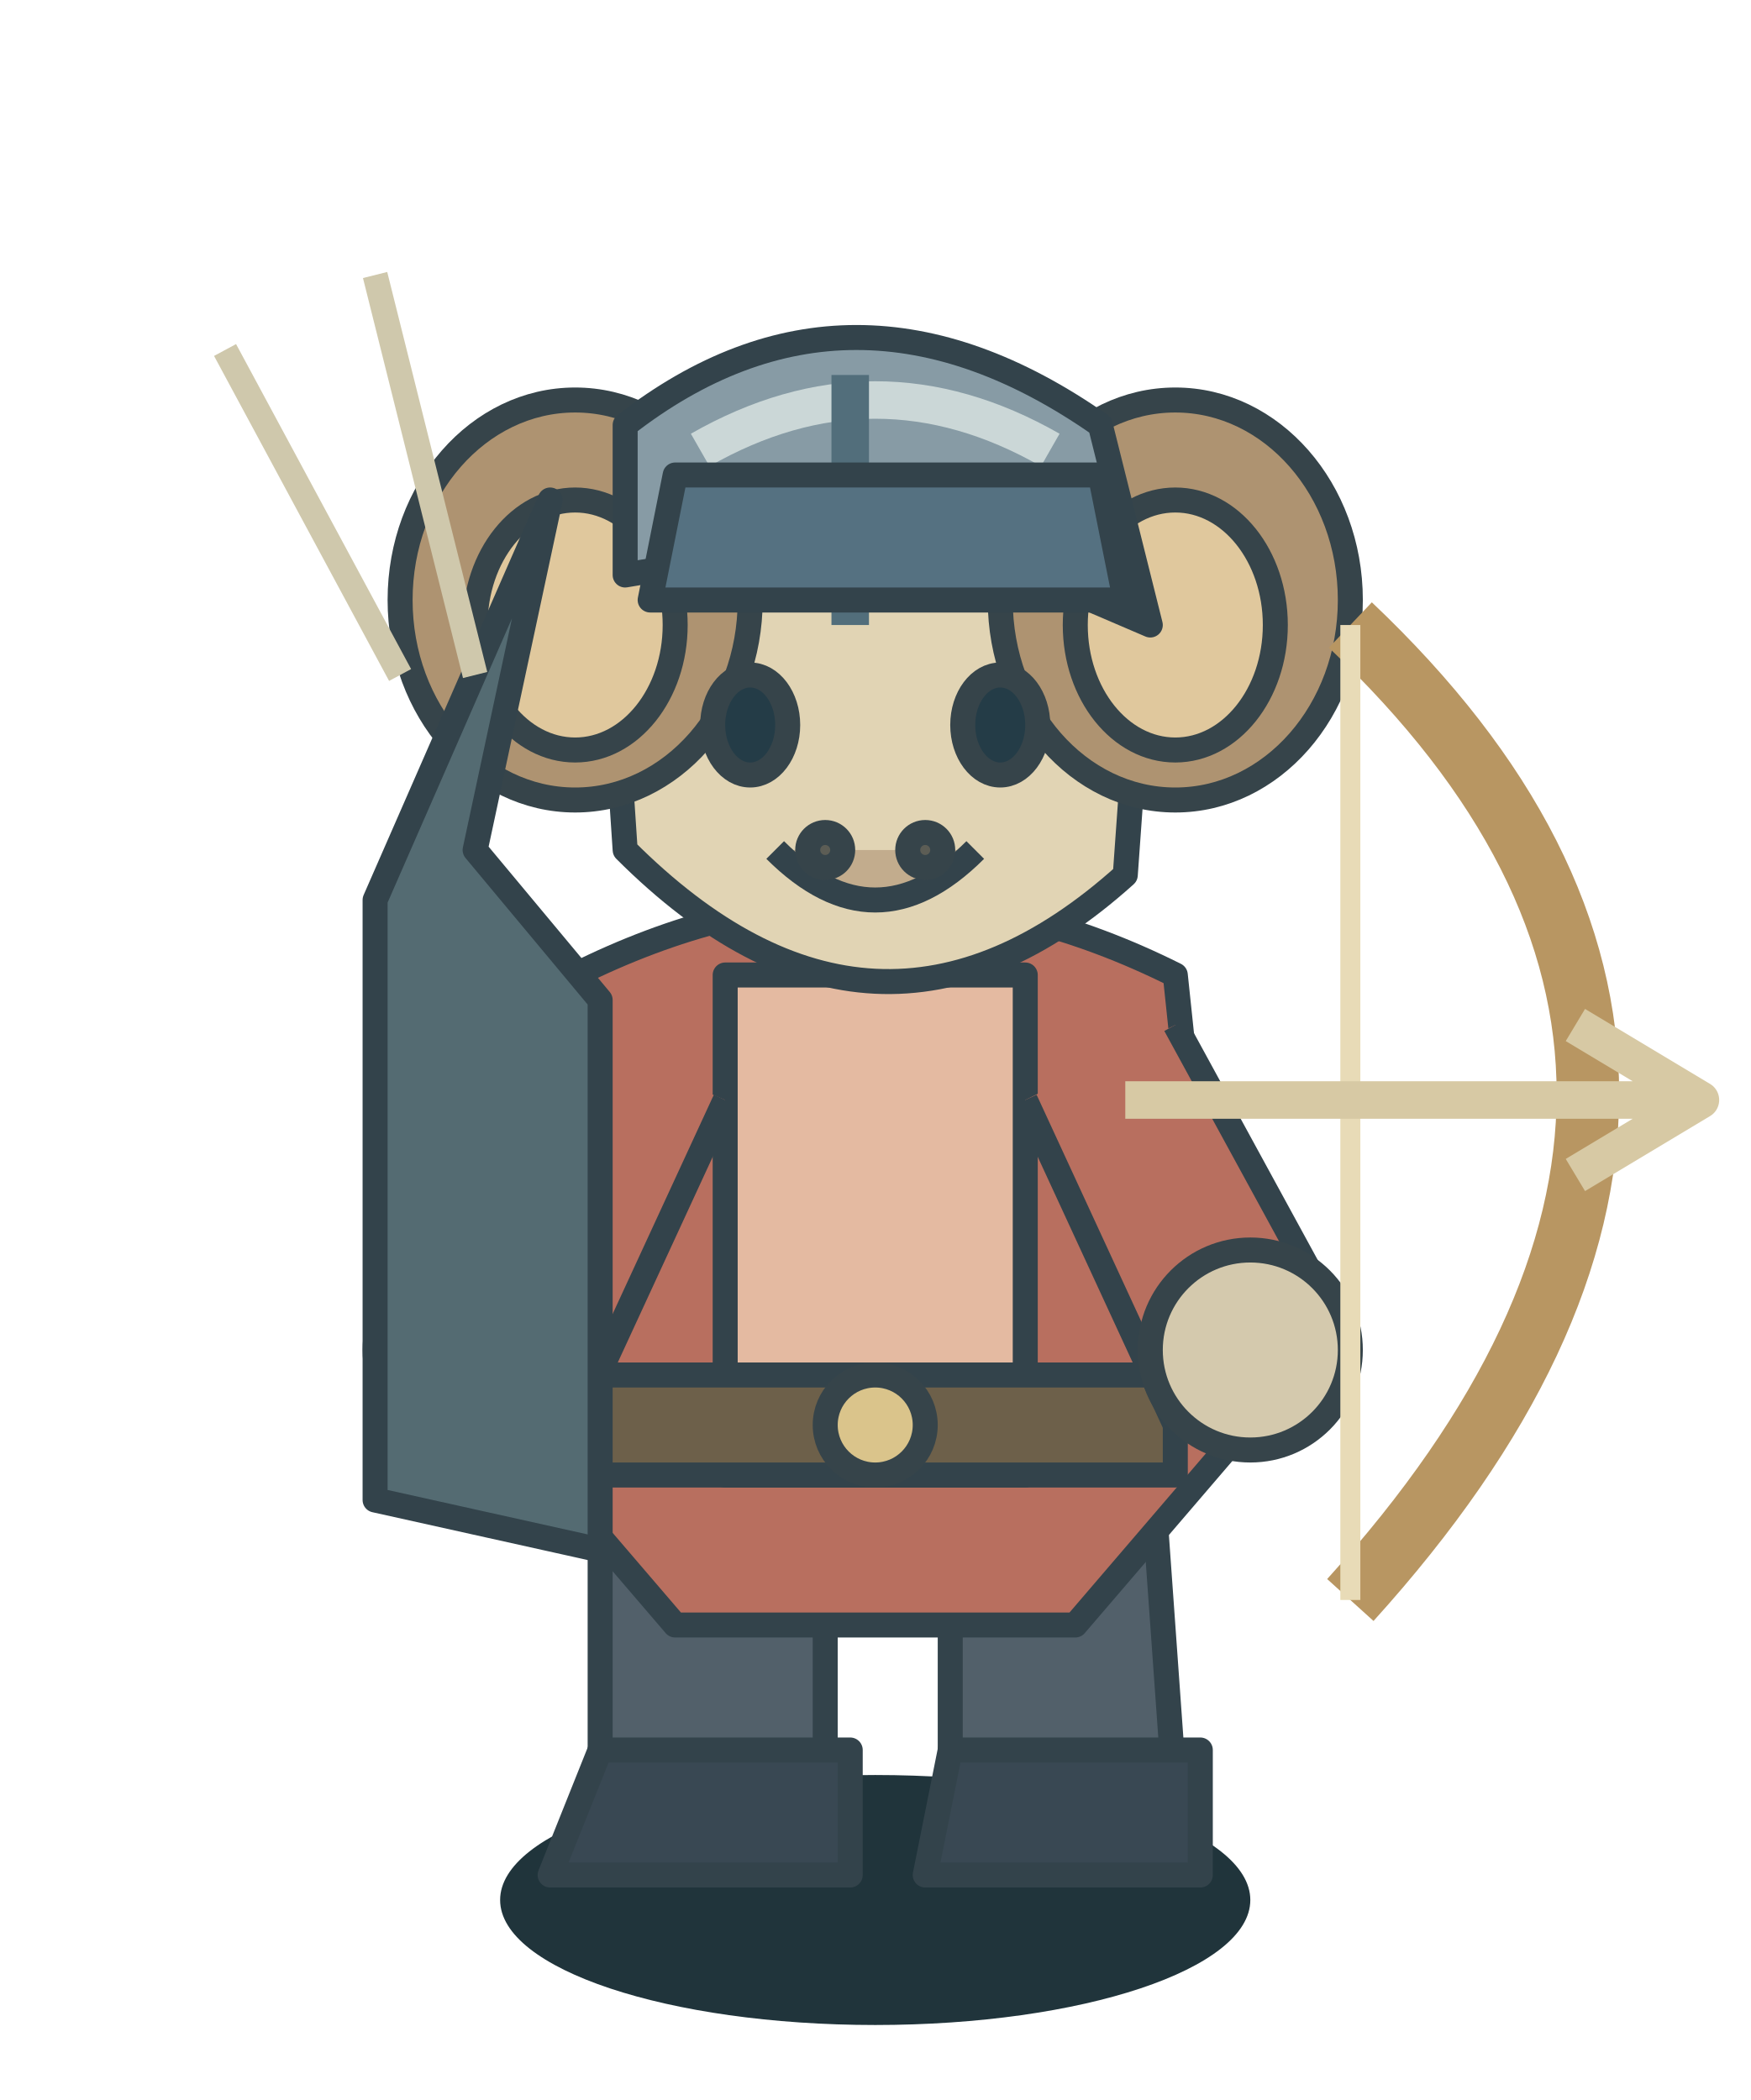
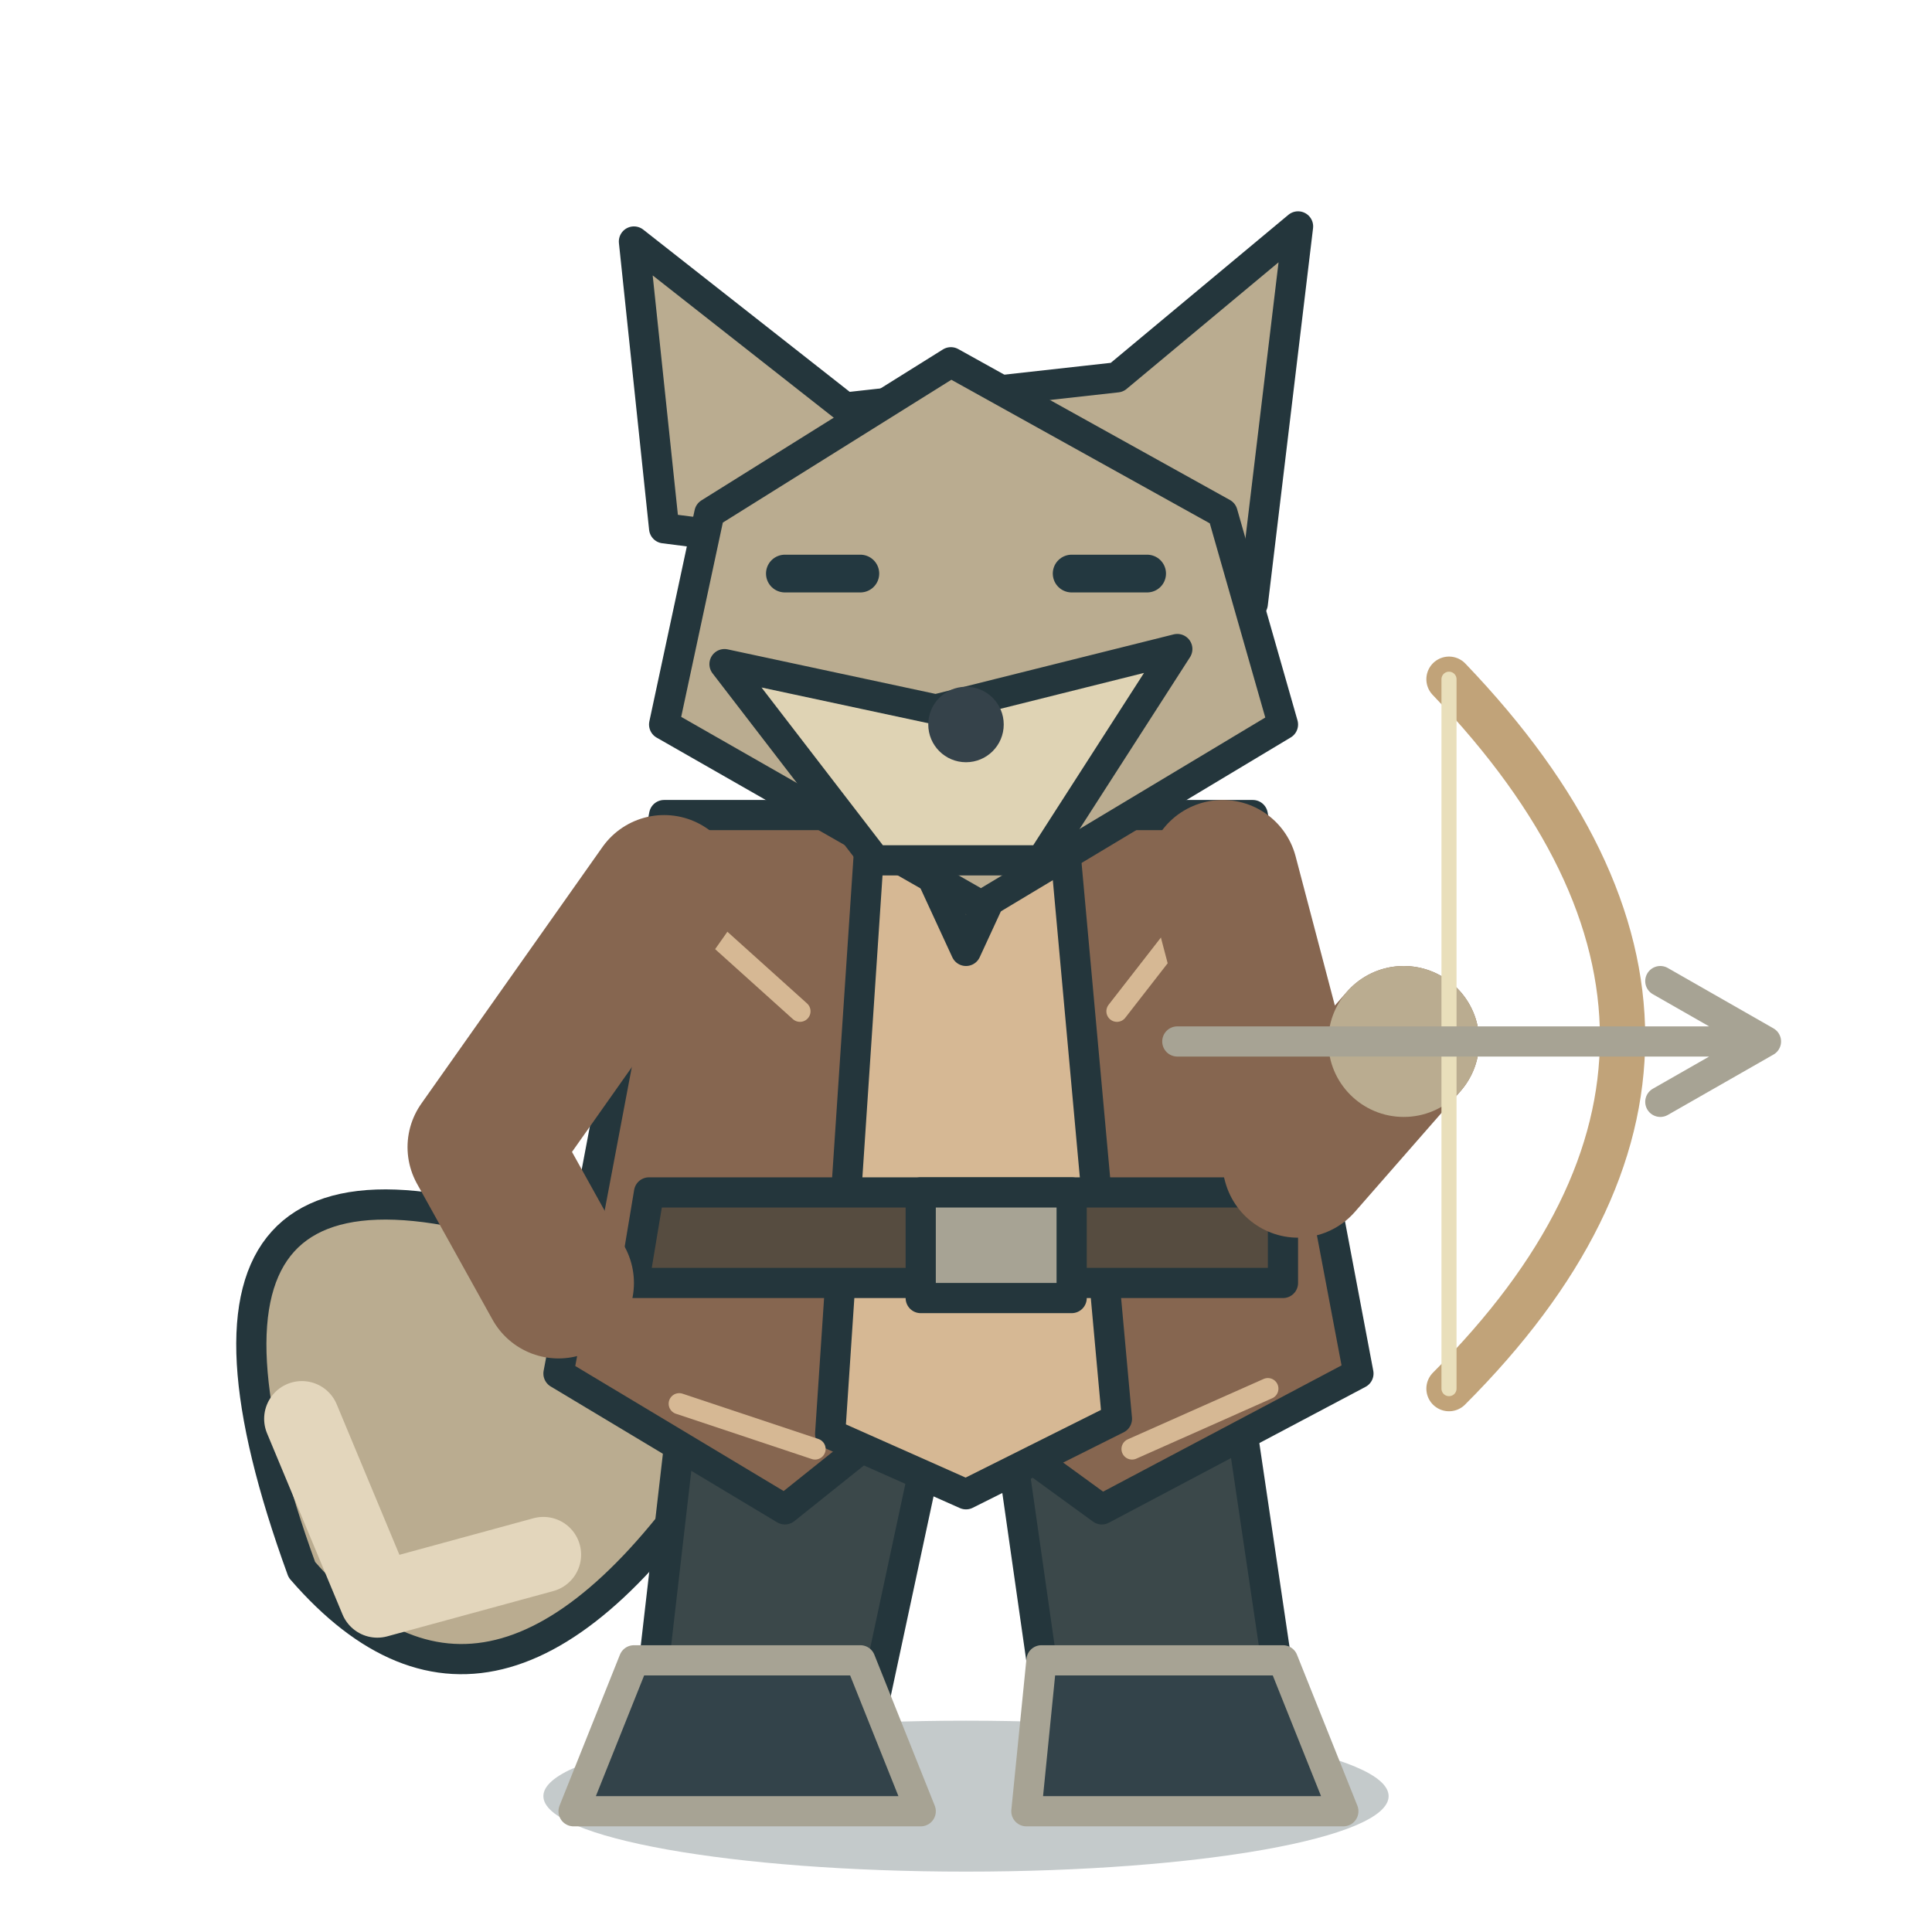
- <svg xmlns="http://www.w3.org/2000/svg" width="140" height="168" viewBox="0 0 70 84">
-   <ellipse cx="35" cy="76" rx="15" ry="5" fill="#20343b" stroke="none" />
-   <path d="M24 59L24 72H33L33 58Z" fill="#52606a" stroke="#33434b" stroke-width="1" stroke-linejoin="round" />
-   <path d="M38 59L38 72H47L46 58Z" fill="#52606a" stroke="#33434b" stroke-width="1" stroke-linejoin="round" />
-   <path d="M24 70H34V75H22Z" fill="#394853" stroke="#33434b" stroke-width="1" stroke-linejoin="round" />
-   <path d="M38 70H48V75H37Z" fill="#394853" stroke="#33434b" stroke-width="1" stroke-linejoin="round" />
-   <path d="M23 39Q35 33 47 39L49 58L43 65H27L21 58Z" fill="#b86f5f" stroke="#33434b" stroke-width="1" stroke-linejoin="round" />
-   <path d="M29 39H41V59H29Z" fill="#e4baa1" stroke="#33434b" stroke-width="1" stroke-linejoin="round" />
-   <path d="M23 55H47V59H23Z" fill="#6d604a" stroke="#33434b" stroke-width="1" stroke-linejoin="round" />
-   <ellipse cx="35" cy="57" rx="2" ry="2" fill="#dac48b" stroke="#36444a" />
-   <path d="M22 41L17 53L23 57L29 44M47 41L53 52L47 57L41 44" fill="#b86f5f" stroke="#33434b" stroke-width="1" stroke-linejoin="round" />
-   <ellipse cx="19" cy="54" rx="4" ry="4" fill="#d4c9ad" stroke="#36444a" />
-   <ellipse cx="50" cy="54" rx="4" ry="4" fill="#d4c9ad" stroke="#36444a" />
-   <path d="M24 19Q34 10 46 21L45 35Q35 44 25 34Z" fill="#e1d4b4" stroke="#33434b" stroke-width="1" stroke-linejoin="round" />
-   <ellipse cx="23" cy="24" rx="7" ry="8" fill="#ae9371" stroke="#36444a" />
-   <ellipse cx="47" cy="24" rx="7" ry="8" fill="#ae9371" stroke="#36444a" />
-   <ellipse cx="23" cy="25" rx="4" ry="5" fill="#e0c89d" stroke="#36444a" />
-   <ellipse cx="47" cy="25" rx="4" ry="5" fill="#e0c89d" stroke="#36444a" />
-   <path d="M25 23V17Q34 10 44 17L46 25L39 22H31Z" fill="#879ba5" stroke="#33434b" stroke-width="1" stroke-linejoin="round" />
-   <path d="M28 18Q35 14 42 18" fill="none" stroke="#cbd7d7" stroke-width="1.5" stroke-linejoin="round" />
-   <path d="M34 15V25" fill="none" stroke="#526e7b" stroke-width="1.5" stroke-linejoin="round" />
-   <ellipse cx="30" cy="29" rx="1.5" ry="2" fill="#243c47" stroke="#36444a" />
-   <ellipse cx="40" cy="29" rx="1.5" ry="2" fill="#243c47" stroke="#36444a" />
-   <path d="M31 34Q35 38 39 34" fill="#c2ac8d" stroke="#33434b" stroke-width="1" stroke-linejoin="round" />
-   <ellipse cx="33" cy="34" rx="0.7" ry="0.7" fill="#5c5d55" stroke="#36444a" />
-   <ellipse cx="37" cy="34" rx="0.7" ry="0.7" fill="#5c5d55" stroke="#36444a" />
-   <path d="M54 25Q73 43 54 64" fill="none" stroke="#b89662" stroke-width="2.5" stroke-linejoin="round" />
-   <path d="M54 25V64" fill="none" stroke="#e8dbb7" stroke-width="0.8" stroke-linejoin="round" />
-   <path d="M45 44H68M63 41L68 44L63 47" fill="none" stroke="#d7c9a4" stroke-width="1.5" stroke-linejoin="round" />
-   <path d="M22 20L15 36V60L24 62V40L19 34Z" fill="#546b72" stroke="#33434b" stroke-width="1" stroke-linejoin="round" />
-   <path d="M16 27L9 14M19 27L15 11" fill="none" stroke="#cfc8ac" stroke-width="1" stroke-linejoin="round" />
-   <path d="M27 19H44L45 24H26Z" fill="#557181" stroke="#33434b" stroke-width="1" stroke-linejoin="round" />
+ <svg xmlns="http://www.w3.org/2000/svg" width="128" height="128" viewBox="0 0 128 128">
+   <g transform="translate(0 0)">
+     <ellipse cx="64" cy="119" rx="28" ry="5" fill="#152b31" opacity=".25" />
+     <path d="M39 83Q8 71 20 104Q33 119 48 96" fill="#baac90" stroke="#24363c" stroke-width="2" stroke-linejoin="round" stroke-linecap="round" />
+     <path d="M20 94l5 12 11-3" fill="none" stroke="#e3d6bc" stroke-width="5" stroke-linejoin="round" stroke-linecap="round" />
+     <path d="M46 87L43 113L57 117L63 89M66 89L70 117L85 113L81 86" fill="#3b484a" stroke="#24363c" stroke-width="2" stroke-linejoin="round" stroke-linecap="round" />
+     <path d="M42 110h15l4 10H38Z M69 110h16l4 10H68Z" fill="#33434a" stroke="#a7a394" stroke-width="2" stroke-linejoin="round" stroke-linecap="round" />
+     <path d="M44 54L83 54L90 91L73 100L62 92L52 100L37 91Z" fill="#866650" stroke="#24363c" stroke-width="2" stroke-linejoin="round" stroke-linecap="round" />
+     <path d="M58 50L64 63L70 50L74 94L64 99L55 95Z" fill="#d6b894" stroke="#24363c" stroke-width="2" stroke-linejoin="round" stroke-linecap="round" />
+     <path d="M43 79H85V85H42Z" fill="#564c40" stroke="#24363c" stroke-width="2" stroke-linejoin="round" stroke-linecap="round" />
+     <path d="M61 79H71V86H61Z" fill="#a7a394" stroke="#24363c" stroke-width="2" stroke-linejoin="round" stroke-linecap="round" />
+     <path d="M43 58L53 67M81 58L74 67M45 93L54 96M75 96L84 92" fill="none" stroke="#d6b894" stroke-width="1.4" stroke-linejoin="round" stroke-linecap="round" />
+     <path d="M44 35L42 16L56 27L74 25L86 15L83 40Z" fill="#baac90" stroke="#24363c" stroke-width="2" stroke-linejoin="round" stroke-linecap="round" />
+     <path d="M47 34L63 24L81 34L85 48L65 60L44 48Z" fill="#baac90" stroke="#24363c" stroke-width="2" stroke-linejoin="round" stroke-linecap="round" />
+     <path d="M48 44L62 47L78 43L69 57L58 57Z" fill="#dfd3b4" stroke="#24363c" stroke-width="2" stroke-linejoin="round" stroke-linecap="round" />
+     <path d="M52 38h5M71 38h5" fill="none" stroke="#233840" stroke-width="2.5" stroke-linejoin="round" stroke-linecap="round" />
+     <circle cx="64" cy="48" r="2.5" fill="#35424a" />
+     <path d="M44 59L32 76L37 85M81 58L86 77L93 69" fill="none" stroke="#866650" stroke-width="10" stroke-linejoin="round" stroke-linecap="round" />
+     <circle cx="93" cy="69" r="5" fill="#baac90" />
+     <path d="M96 45Q119 69 96 92" fill="none" stroke="#c1a379" stroke-width="3" stroke-linejoin="round" stroke-linecap="round" />
+     <path d="M96 45V92" fill="none" stroke="#e9dfbb" stroke-width="1" stroke-linejoin="round" stroke-linecap="round" />
+     <path d="M78 69h39l-7-4m7 4-7 4" fill="none" stroke="#a7a394" stroke-width="2" stroke-linejoin="round" stroke-linecap="round" />
+   </g>
</svg>
